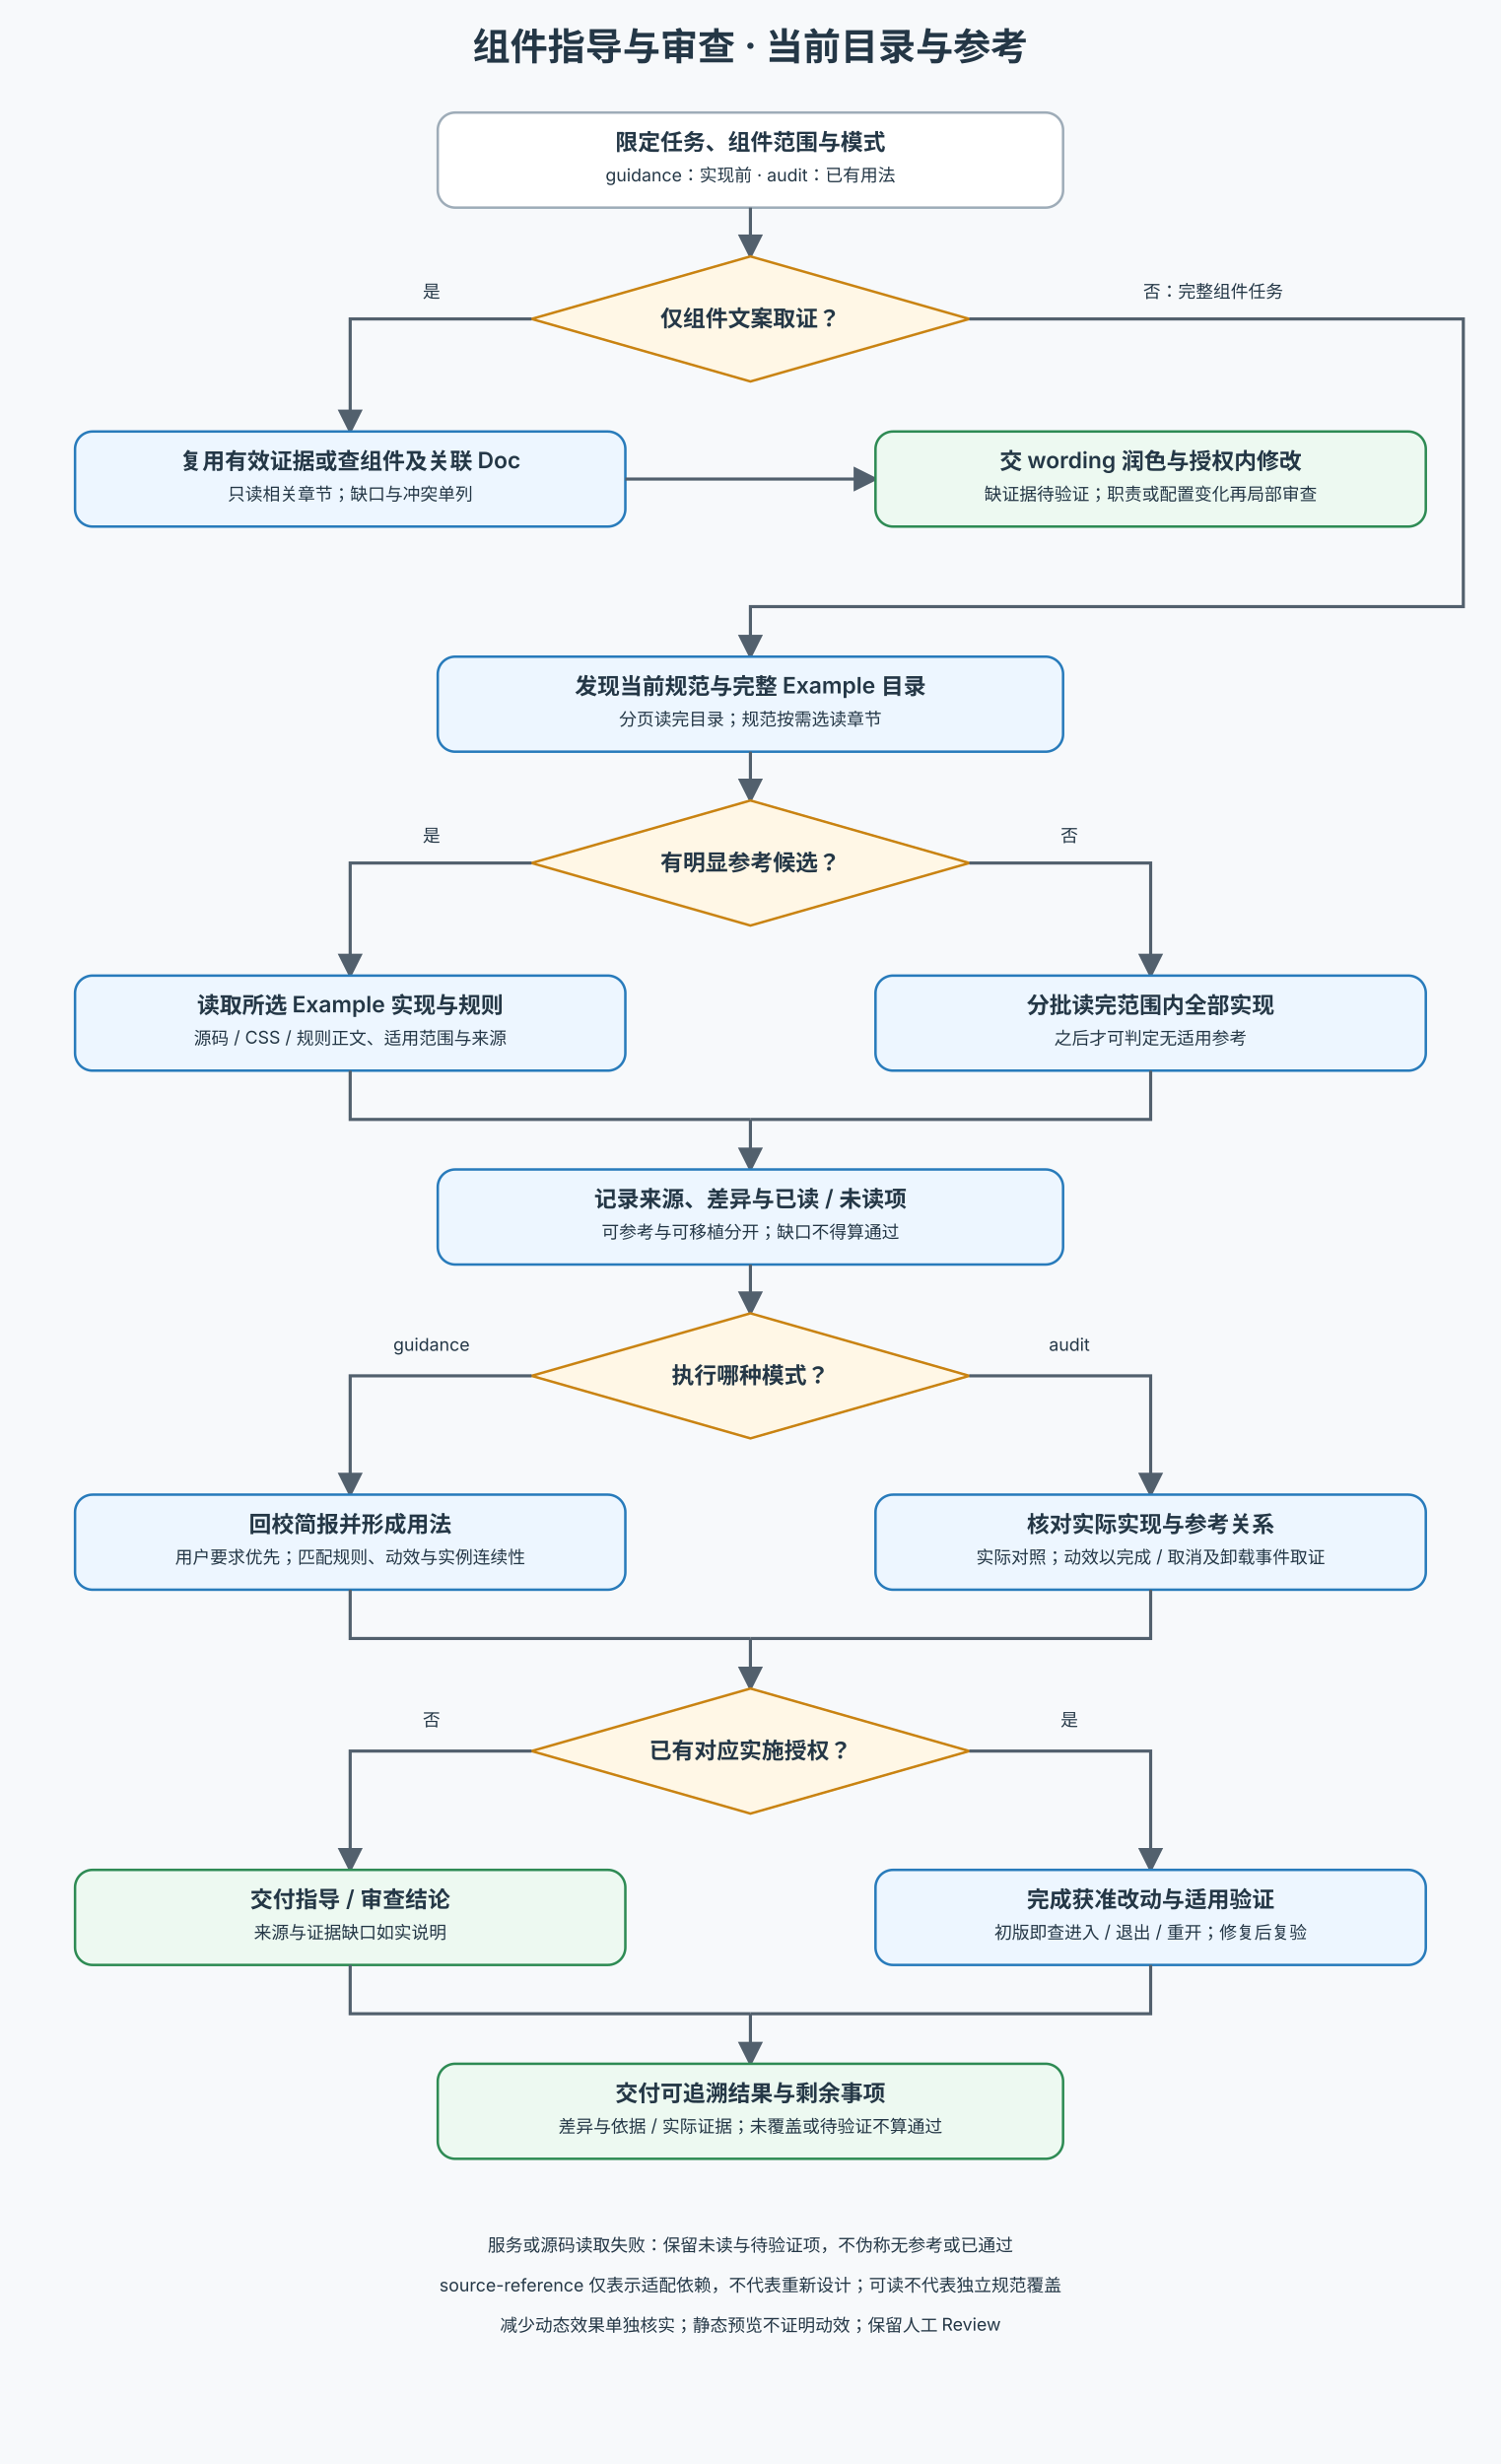
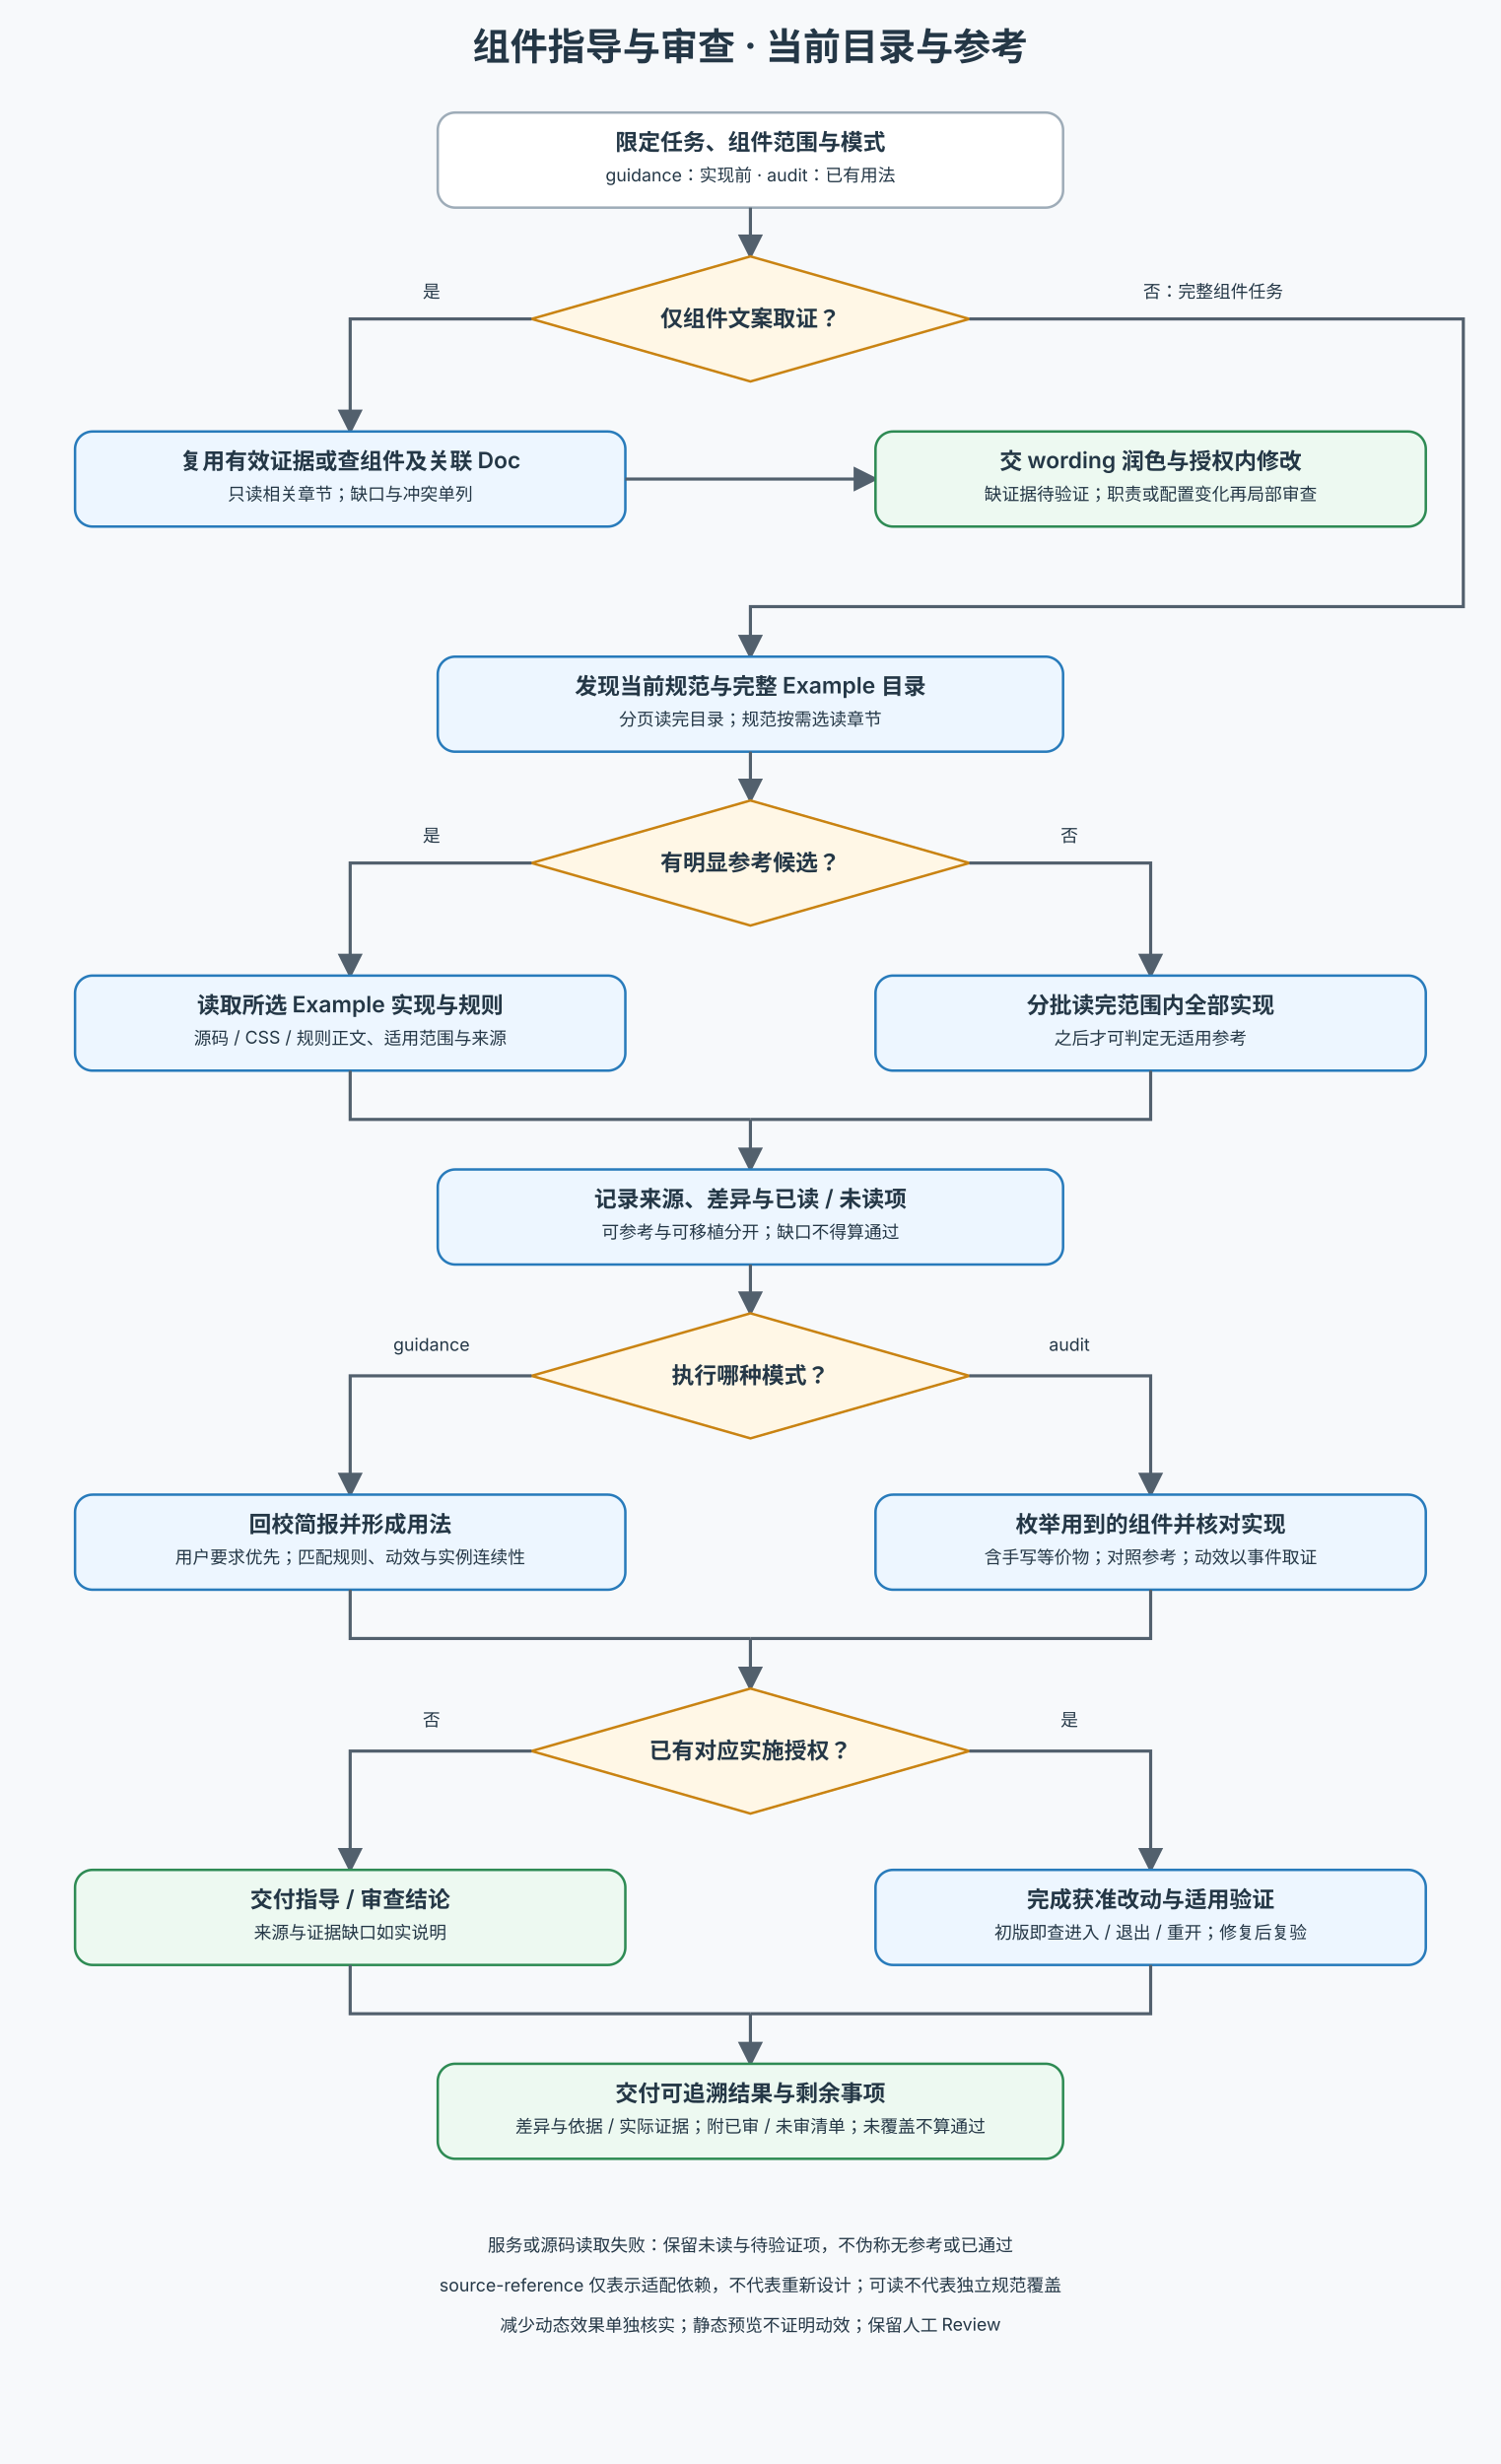
<svg xmlns="http://www.w3.org/2000/svg" viewBox="0 0 1200 1970" role="img" aria-labelledby="title desc">
  <defs>
    <marker id="arrow" markerWidth="8" markerHeight="8" refX="7" refY="4" orient="auto">
      <path d="M0 0L8 4L0 8Z" fill="#52606d" />
    </marker>
  </defs>
  <style>text{font-family:-apple-system,BlinkMacSystemFont,"PingFang SC",sans-serif;text-anchor:middle;fill:#243746}.title{font-size:30px;font-weight:700}.label{font-size:18px;font-weight:600}.note{font-size:14px}.edge,.join{fill:none;stroke:#52606d;stroke-width:2.5}.edge{marker-end:url(#arrow)}</style>
  <rect width="1200" height="1970" fill="#f7f9fb" />
  <text class="title" x="600" y="48">组件指导与审查 · 当前目录与参考</text>
  <rect x="350" y="90" width="500" height="76" rx="14" fill="#ffffff" stroke="#9eacb8" stroke-width="2" />
  <text class="label" x="600.0" y="120">限定任务、组件范围与模式</text>
  <text class="note" x="600.0" y="145">guidance：实现前 · audit：已有用法</text>
  <path class="edge" d="M600 166V205" />
  <path d="M600 205L775 255L600 305L425 255Z" fill="#fff7e6" stroke="#c98312" stroke-width="2" />
  <text class="label" x="600" y="261">仅组件文案取证？</text>
  <path class="edge" d="M425 255H280V345" />
  <text class="note" x="345" y="238">是</text>
  <rect x="60" y="345" width="440" height="76" rx="14" fill="#edf6ff" stroke="#287bbb" stroke-width="2" />
  <text class="label" x="280" y="375">复用有效证据或查组件及关联 Doc</text>
  <text class="note" x="280" y="400">只读相关章节；缺口与冲突单列</text>
  <path class="edge" d="M500 383H700" />
  <rect x="700" y="345" width="440" height="76" rx="14" fill="#edf9f1" stroke="#2e8b54" stroke-width="2" />
  <text class="label" x="920" y="375">交 wording 润色与授权内修改</text>
  <text class="note" x="920" y="400">缺证据待验证；职责或配置变化再局部审查</text>
  <path class="edge" d="M775 255H1170V485H600V525" />
  <text class="note" x="970" y="238">否：完整组件任务</text>
  <g transform="translate(0 320)">
    <rect x="350" y="205" width="500" height="76" rx="14" fill="#edf6ff" stroke="#287bbb" stroke-width="2" />
    <text class="label" x="600.0" y="235">发现当前规范与完整 Example 目录</text>
    <text class="note" x="600.0" y="260">分页读完目录；规范按需选读章节</text>
    <path class="edge" d="M600 281V320" />
    <path d="M600 320L775 370L600 420L425 370Z" fill="#fff7e6" stroke="#c98312" stroke-width="2" />
    <text class="label" x="600" y="376">有明显参考候选？</text>
    <path class="edge" d="M425 370H280V460" />
    <text class="note" x="345" y="353">是</text>
    <path class="edge" d="M775 370H920V460" />
    <text class="note" x="855" y="353">否</text>
    <rect x="60" y="460" width="440" height="76" rx="14" fill="#edf6ff" stroke="#287bbb" stroke-width="2" />
    <text class="label" x="280.0" y="490">读取所选 Example 实现与规则</text>
    <text class="note" x="280.0" y="515">源码 / CSS / 规则正文、适用范围与来源</text>
    <rect x="700" y="460" width="440" height="76" rx="14" fill="#edf6ff" stroke="#287bbb" stroke-width="2" />
    <text class="label" x="920.0" y="490">分批读完范围内全部实现</text>
    <text class="note" x="920.0" y="515">之后才可判定无适用参考</text>
    <path class="join" d="M280 536V575H600" />
    <path class="join" d="M920 536V575H600" />
    <path class="edge" d="M600 575V615" />
    <rect x="350" y="615" width="500" height="76" rx="14" fill="#edf6ff" stroke="#287bbb" stroke-width="2" />
    <text class="label" x="600.0" y="645">记录来源、差异与已读 / 未读项</text>
    <text class="note" x="600.0" y="670">可参考与可移植分开；缺口不得算通过</text>
    <path class="edge" d="M600 691V730" />
    <path d="M600 730L775 780L600 830L425 780Z" fill="#fff7e6" stroke="#c98312" stroke-width="2" />
    <text class="label" x="600" y="786">执行哪种模式？</text>
    <path class="edge" d="M425 780H280V875" />
    <text class="note" x="345" y="760">guidance</text>
    <path class="edge" d="M775 780H920V875" />
    <text class="note" x="855" y="760">audit</text>
    <rect x="60" y="875" width="440" height="76" rx="14" fill="#edf6ff" stroke="#287bbb" stroke-width="2" />
    <text class="label" x="280.0" y="905">回校简报并形成用法</text>
    <text class="note" x="280.0" y="930">用户要求优先；匹配规则、动效与实例连续性</text>
    <rect x="700" y="875" width="440" height="76" rx="14" fill="#edf6ff" stroke="#287bbb" stroke-width="2" />
-     <text class="label" x="920.0" y="905">核对实际实现与参考关系</text>
-     <text class="note" x="920.0" y="930">实际对照；动效以完成 / 取消及卸载事件取证</text>
+     <text class="label" x="920.0" y="905">枚举用到的组件并核对实现</text>
+     <text class="note" x="920.0" y="930">含手写等价物；对照参考；动效以事件取证</text>
    <path class="join" d="M280 951V990H600" />
    <path class="join" d="M920 951V990H600" />
    <path class="edge" d="M600 990V1030" />
    <path d="M600 1030L775 1080L600 1130L425 1080Z" fill="#fff7e6" stroke="#c98312" stroke-width="2" />
    <text class="label" x="600" y="1086">已有对应实施授权？</text>
    <path class="edge" d="M425 1080H280V1175" />
    <text class="note" x="345" y="1060">否</text>
    <path class="edge" d="M775 1080H920V1175" />
    <text class="note" x="855" y="1060">是</text>
    <rect x="60" y="1175" width="440" height="76" rx="14" fill="#edf9f1" stroke="#2e8b54" stroke-width="2" />
    <text class="label" x="280.0" y="1205">交付指导 / 审查结论</text>
    <text class="note" x="280.0" y="1230">来源与证据缺口如实说明</text>
    <rect x="700" y="1175" width="440" height="76" rx="14" fill="#edf6ff" stroke="#287bbb" stroke-width="2" />
    <text class="label" x="920.0" y="1205">完成获准改动与适用验证</text>
    <text class="note" x="920.0" y="1230">初版即查进入 / 退出 / 重开；修复后复验</text>
    <path class="join" d="M280 1251V1290H600" />
    <path class="join" d="M920 1251V1290H600" />
    <path class="edge" d="M600 1290V1330" />
    <rect x="350" y="1330" width="500" height="76" rx="14" fill="#edf9f1" stroke="#2e8b54" stroke-width="2" />
    <text class="label" x="600.0" y="1360">交付可追溯结果与剩余事项</text>
-     <text class="note" x="600.0" y="1385">差异与依据 / 实际证据；未覆盖或待验证不算通过</text>
+     <text class="note" x="600.0" y="1385">差异与依据 / 实际证据；附已审 / 未审清单；未覆盖不算通过</text>
    <text class="note" x="600" y="1480">服务或源码读取失败：保留未读与待验证项，不伪称无参考或已通过</text>
    <text class="note" x="600" y="1512">source-reference 仅表示适配依赖，不代表重新设计；可读不代表独立规范覆盖</text>
    <text class="note" x="600" y="1544">减少动态效果单独核实；静态预览不证明动效；保留人工 Review</text>
  </g>
</svg>
